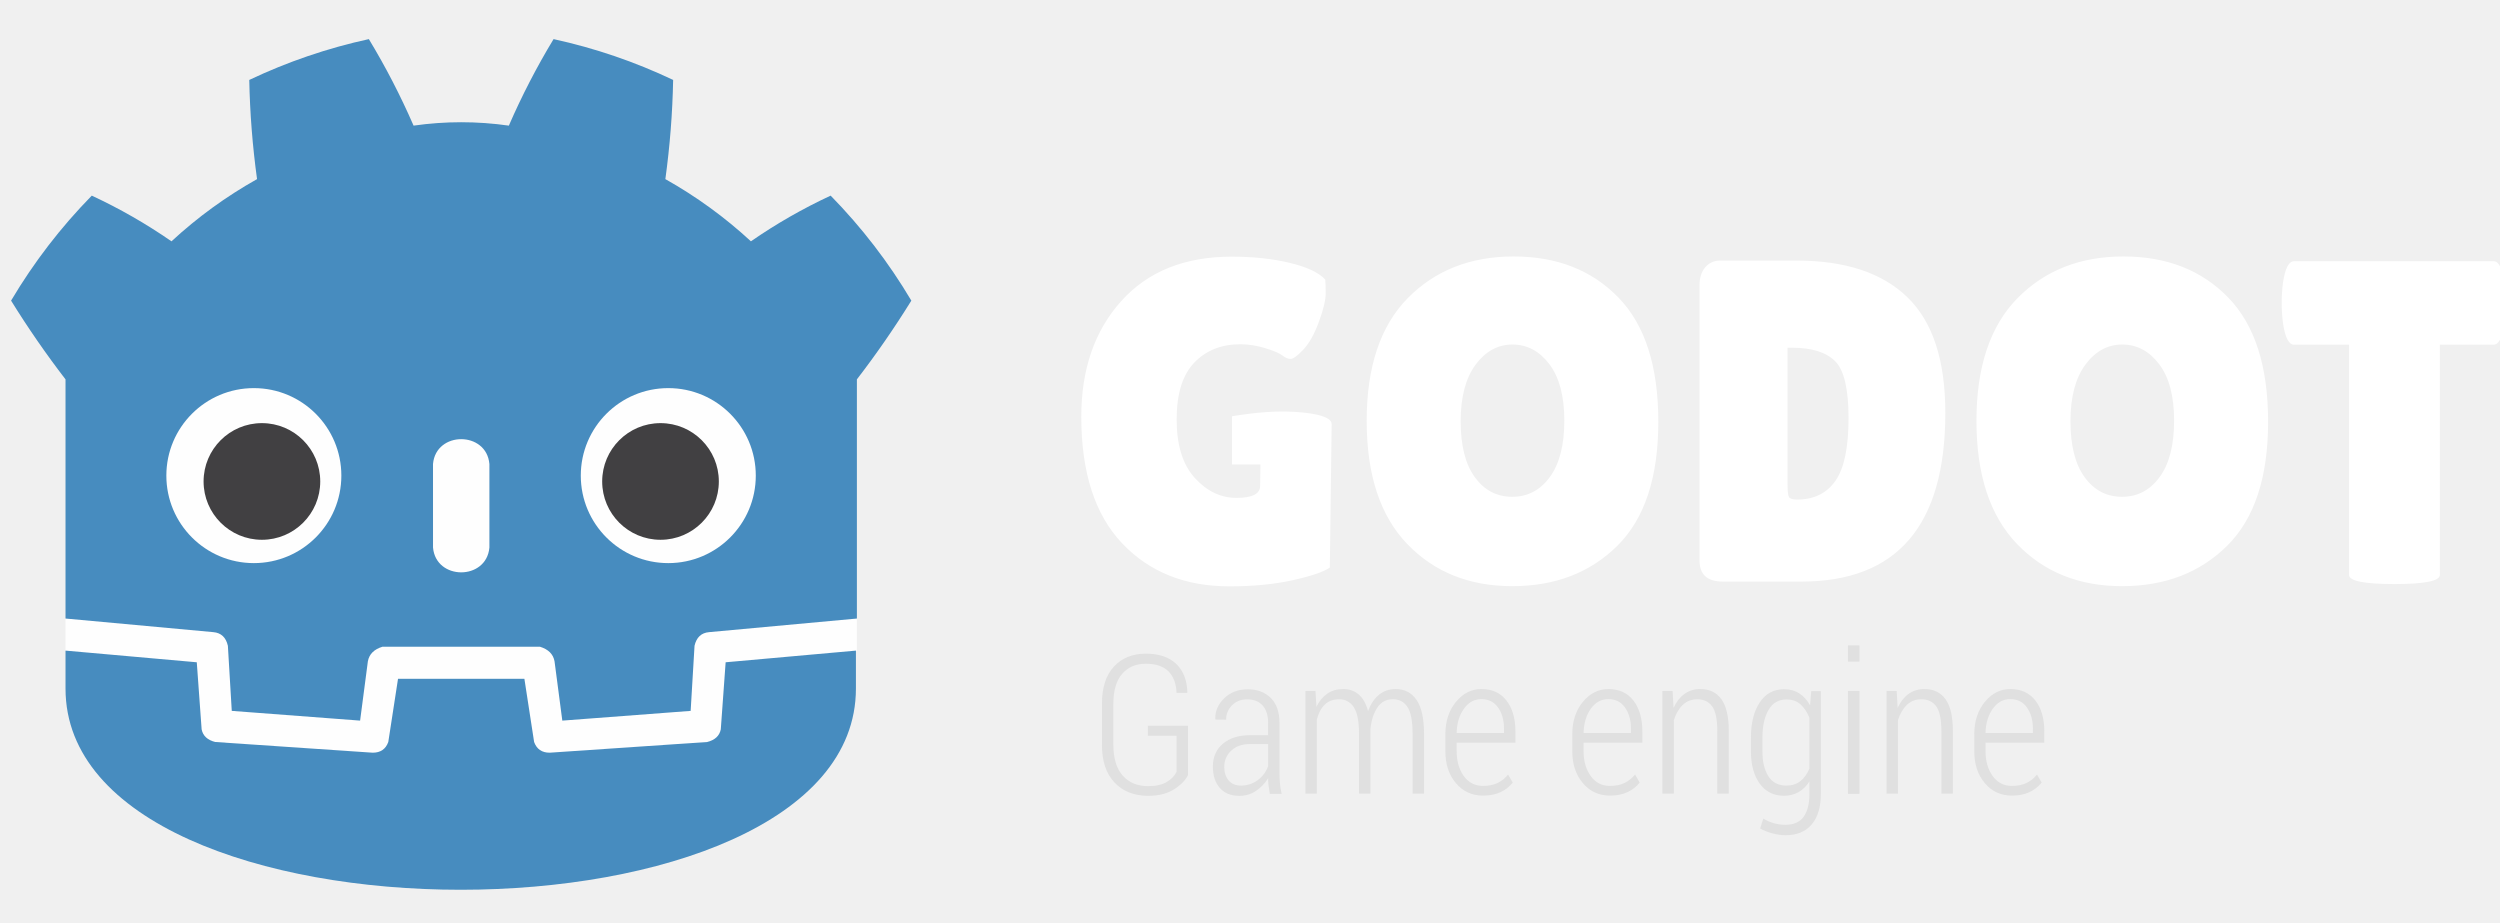
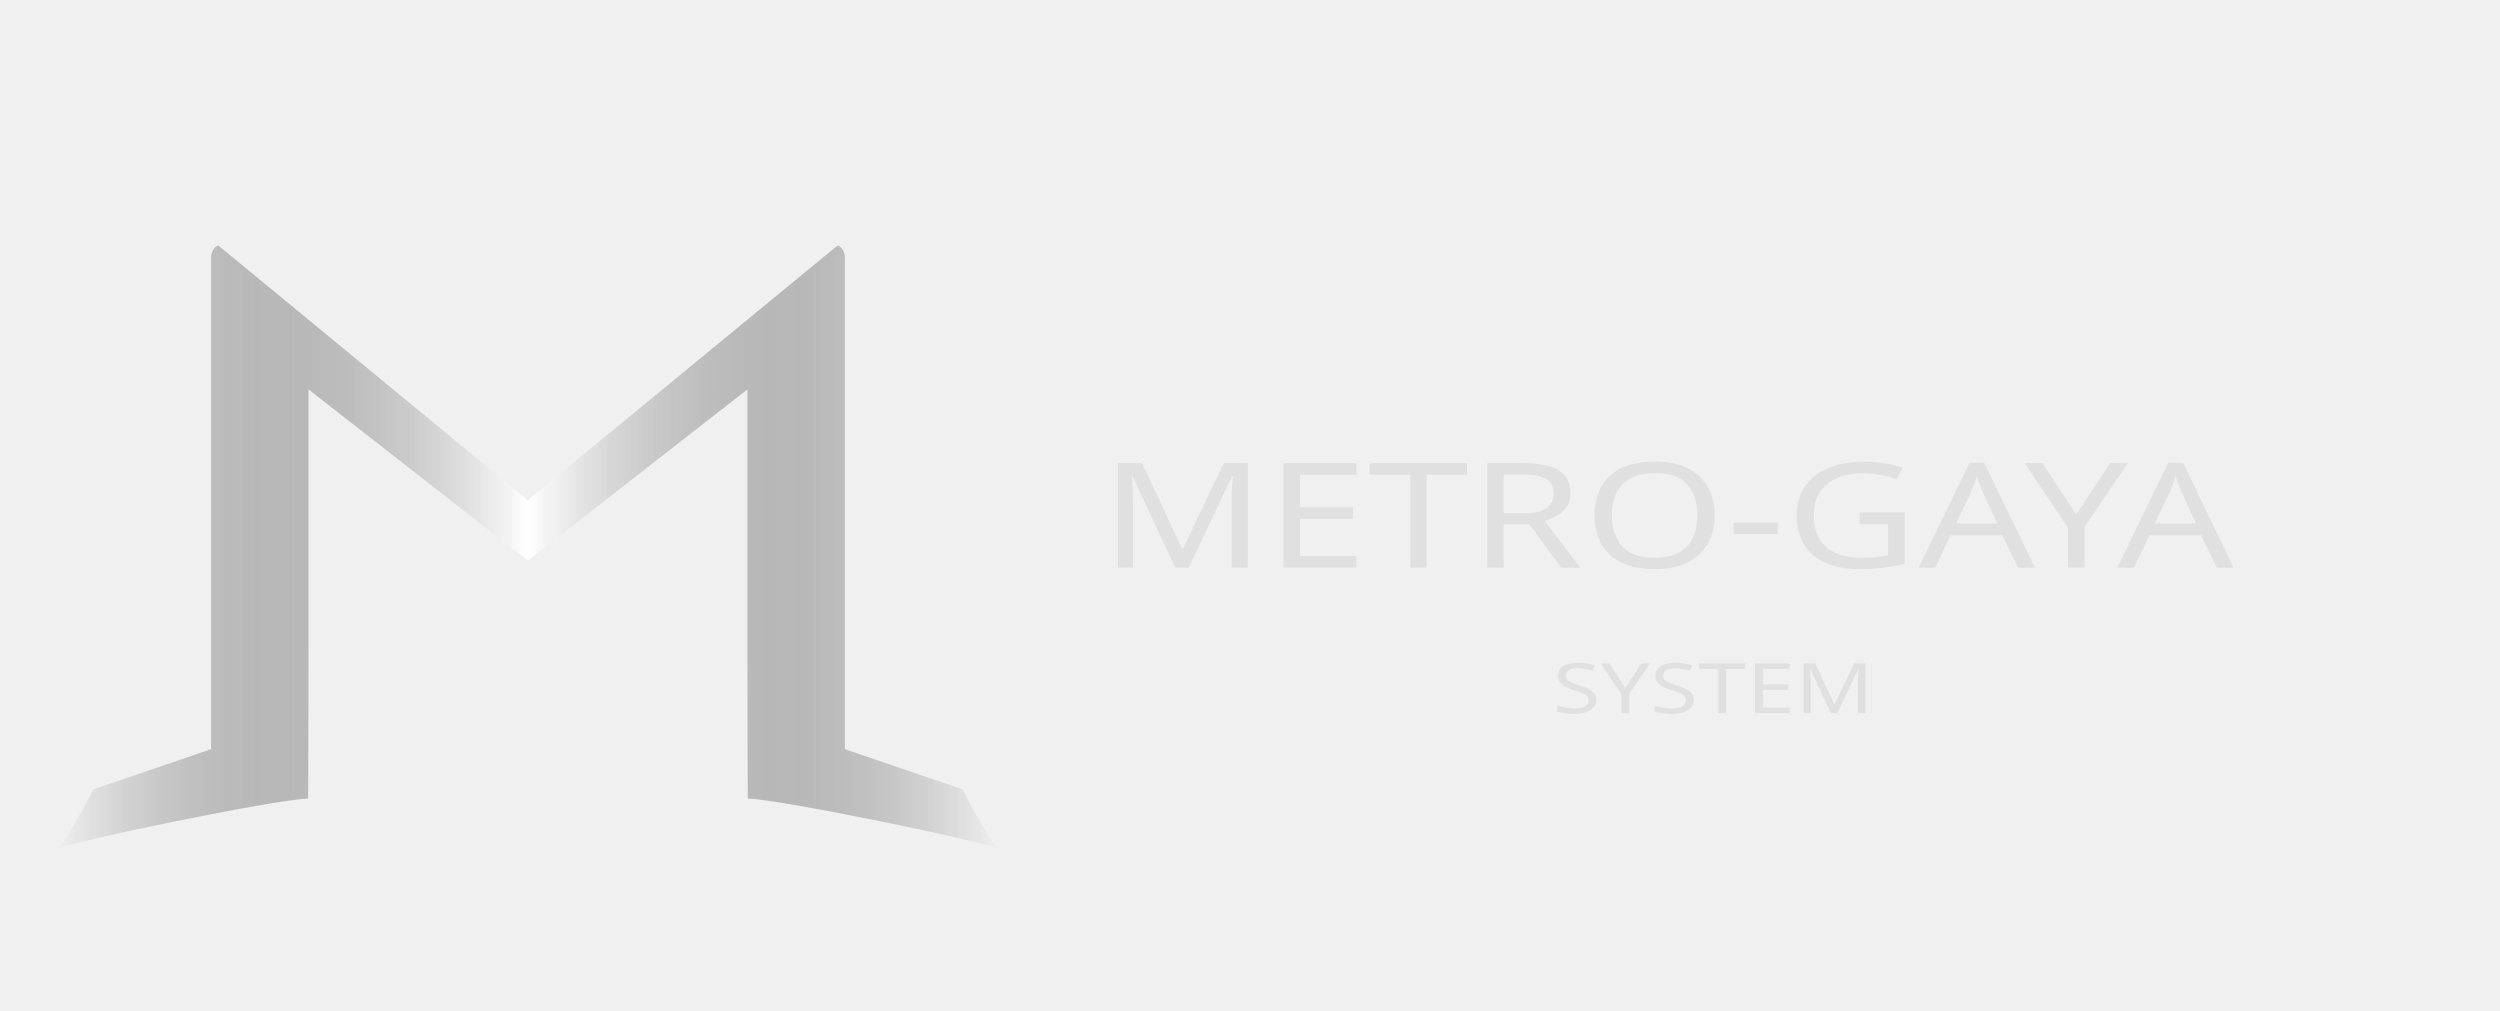
- <svg xmlns="http://www.w3.org/2000/svg" height="69" viewBox="0 0 187 69" width="187">
-   <path fill="#fff" d="M96.116 30.781c-1.847-.029-3.96.356-3.96.356v3.605h2.125l-.024 1.606c0 .595-.59.894-1.767.894-1.178 0-2.218-.499-3.12-1.493-.906-.997-1.356-2.453-1.356-4.372 0-1.923.44-3.34 1.32-4.255.88-.914 2.03-1.372 3.448-1.372a6.32 6.32 0 0 1 1.852.292c.64.194 1.069.376 1.287.546.217.176.422.258.618.258.194 0 .507-.226.94-.685.436-.457.826-1.15 1.169-2.074.342-.929.514-1.64.514-2.145 0-.501-.011-.847-.034-1.029-.48-.526-1.366-.942-2.66-1.252-1.29-.31-2.737-.463-4.338-.463-3.522 0-6.276 1.11-8.265 3.327-1.991 2.219-2.985 5.099-2.985 8.644 0 4.163 1.017 7.318 3.051 9.467 2.037 2.15 4.712 3.223 8.028 3.223 1.783 0 3.366-.154 4.75-.463 1.384-.307 2.304-.623 2.762-.943l.137-10.734c0-.623-1.646-.906-3.492-.938zm17.018-5.01c-1.098 0-2.016.504-2.762 1.509-.742 1.006-1.114 2.417-1.114 4.234 0 1.82.354 3.215 1.064 4.186.709.974 1.64 1.46 2.795 1.46 1.154 0 2.092-.492 2.812-1.478.72-.982 1.082-2.388 1.082-4.218s-.373-3.237-1.116-4.22c-.742-.982-1.663-1.473-2.761-1.473m-.017 18.074c-3.212 0-5.832-1.05-7.856-3.153-2.022-2.104-3.033-5.174-3.033-9.21 0-4.038 1.022-7.096 3.068-9.178 2.047-2.079 4.688-3.12 7.924-3.12 3.235 0 5.849 1.022 7.837 3.072 1.991 2.045 2.985 5.146 2.985 9.294 0 4.15-1.017 7.237-3.053 9.263-2.036 2.021-4.659 3.032-7.872 3.032M133.71 26.01v10.26c0 .478.035.78.104.907.068.126.274.189.616.189 1.26 0 2.213-.47 2.865-1.408.653-.936.976-2.496.976-4.68 0-2.185-.338-3.609-1.01-4.27-.675-.663-1.745-.998-3.208-.998zm-6.585 15.917V21.348c0-.573.142-1.024.43-1.359.285-.33.656-.497 1.114-.497h5.728c3.635 0 6.397.917 8.281 2.747 1.888 1.829 2.832 4.708 2.832 8.642 0 8.415-3.59 12.622-10.772 12.622h-5.864c-1.165 0-1.75-.524-1.75-1.577m31.623-16.155c-1.098 0-2.02.504-2.763 1.509-.742 1.006-1.113 2.417-1.113 4.234 0 1.82.355 3.215 1.063 4.186.708.974 1.64 1.46 2.795 1.46s2.093-.492 2.813-1.478c.72-.982 1.081-2.388 1.081-4.218s-.372-3.237-1.115-4.22c-.743-.982-1.663-1.473-2.761-1.473m-.018 18.074c-3.213 0-5.83-1.05-7.854-3.153-2.024-2.104-3.036-5.174-3.036-9.21 0-4.038 1.023-7.096 3.069-9.178 2.048-2.079 4.688-3.12 7.925-3.12 3.236 0 5.847 1.022 7.837 3.072 1.99 2.045 2.984 5.146 2.984 9.294 0 4.15-1.017 7.237-3.053 9.263-2.035 2.021-4.66 3.032-7.872 3.032m23.773-.842c0 .454-1.13.685-3.395.685-2.263 0-3.397-.23-3.397-.685v-17.22h-4.115c-.39 0-.663-.525-.823-1.58a11.366 11.366 0 0 1-.101-1.542c0-.524.032-1.04.1-1.543.16-1.05.435-1.58.824-1.58h14.92c.39 0 .663.529.825 1.58a11.642 11.642 0 0 1 0 3.086c-.162 1.054-.435 1.579-.824 1.579h-4.014z" />
-   <path fill="#e0e0e0" d="M88.866 57.973c-.19.39-.538.746-1.048 1.069-.51.324-1.156.486-1.942.486-1.036 0-1.87-.327-2.503-.987-.63-.655-.947-1.6-.947-2.833v-3.073c0-1.206.298-2.13.895-2.776.596-.64 1.395-.966 2.392-.966.974 0 1.73.257 2.265.764.533.51.813 1.22.837 2.128l-.013.04h-.796c-.028-.695-.23-1.232-.61-1.612-.378-.376-.94-.566-1.683-.566-.751 0-1.347.254-1.782.765-.435.508-.651 1.246-.651 2.215v3.091c0 1.005.234 1.771.702 2.3.468.523 1.098.785 1.894.785.581 0 1.049-.103 1.398-.313.351-.208.595-.462.732-.763v-2.692h-2.144v-.748h3.004zm3.95.789c.472 0 .892-.134 1.26-.406.367-.274.625-.62.777-1.04v-1.661H93.49c-.58 0-1.045.164-1.393.493a1.604 1.604 0 0 0-.522 1.22c0 .41.108.746.327 1.006.218.26.523.388.915.388m2.165.62a20.049 20.049 0 0 1-.097-.652 4.392 4.392 0 0 1-.03-.518 3.003 3.003 0 0 1-.906.945c-.37.25-.783.373-1.238.373-.636 0-1.124-.197-1.47-.591-.344-.396-.518-.93-.518-1.603 0-.712.25-1.283.751-1.707.501-.424 1.182-.636 2.038-.636h1.342v-.943c0-.543-.138-.97-.41-1.28-.278-.304-.66-.459-1.152-.459-.458 0-.836.146-1.133.441a1.457 1.457 0 0 0-.442 1.078l-.797-.007-.014-.042c-.022-.578.197-1.09.659-1.544.46-.452 1.051-.677 1.77-.677.71 0 1.282.216 1.719.646.433.435.651 1.055.651 1.86v3.767c0 .274.013.54.037.795a5.02 5.02 0 0 0 .127.753zm3.415-7.698.072 1.191a2.46 2.46 0 0 1 .808-.989c.336-.23.732-.345 1.186-.345.464 0 .855.135 1.17.408.316.272.55.684.697 1.237.19-.51.457-.914.805-1.207.348-.292.77-.438 1.259-.438.673 0 1.196.272 1.566.818.372.546.557 1.385.557 2.518v4.485h-.857v-4.5c0-.942-.13-1.605-.384-1.987-.255-.381-.62-.574-1.093-.574-.497 0-.885.21-1.165.637-.278.427-.449.96-.511 1.605v4.82h-.853v-4.497c0-.92-.13-1.578-.393-1.97a1.246 1.246 0 0 0-1.096-.59c-.449 0-.811.138-1.083.409-.273.272-.467.645-.585 1.119v5.528h-.853v-7.679zm12.414.61c-.534 0-.973.243-1.317.73s-.522 1.089-.536 1.805h3.542v-.328c0-.634-.148-1.162-.446-1.58-.3-.42-.713-.627-1.243-.627m.12 7.218c-.827 0-1.504-.311-2.03-.933-.525-.621-.787-1.415-.787-2.382V54.92c0-.969.263-1.777.79-2.42.528-.64 1.163-.959 1.907-.959.804 0 1.428.286 1.872.858.447.573.67 1.343.67 2.31v.842h-4.395v.639c0 .743.178 1.362.532 1.856.355.495.837.74 1.442.74.42 0 .785-.073 1.09-.22a2.246 2.246 0 0 0 .783-.632l.349.604a2.51 2.51 0 0 1-.9.708c-.365.175-.807.265-1.322.265m9.375-7.218c-.536 0-.976.243-1.32.73-.341.487-.52 1.089-.535 1.805h3.543V54.5c0-.634-.148-1.162-.447-1.58-.298-.42-.711-.627-1.241-.627m.12 7.218c-.829 0-1.505-.311-2.03-.933-.526-.621-.79-1.415-.79-2.382V54.92c0-.969.265-1.777.79-2.42.53-.64 1.166-.959 1.91-.959.803 0 1.428.286 1.872.858.445.573.668 1.343.668 2.31v.842h-4.395v.639c0 .743.179 1.362.535 1.856.353.495.833.74 1.44.74.42 0 .785-.073 1.088-.22a2.268 2.268 0 0 0 .787-.632l.347.604a2.51 2.51 0 0 1-.9.708c-.365.175-.807.265-1.322.265m4.684-7.828.07 1.269c.204-.45.475-.8.814-1.044a1.972 1.972 0 0 1 1.19-.368c.685 0 1.211.254 1.576.763.369.51.551 1.3.551 2.374v4.684h-.858v-4.677c0-.877-.128-1.49-.384-1.845-.254-.356-.627-.533-1.113-.533-.436 0-.802.142-1.095.43-.294.285-.514.665-.66 1.144v5.481h-.852v-7.678zm6.72 4.523c0 .78.148 1.4.447 1.86.296.466.747.696 1.348.696.412 0 .759-.11 1.044-.335.283-.225.507-.538.673-.935V53.69c-.16-.41-.378-.74-.655-.994-.276-.25-.626-.377-1.047-.377-.6 0-1.054.262-1.355.786-.304.526-.455 1.211-.455 2.053zm-.86-1.05c0-1.087.22-1.961.66-2.62.439-.656 1.048-.984 1.825-.984.43 0 .81.105 1.132.316.324.207.592.51.807.895l.083-1.068h.723v7.686c0 .983-.228 1.746-.686 2.286-.46.537-1.111.81-1.953.81-.303 0-.628-.048-.976-.14a3.95 3.95 0 0 1-.927-.365l.236-.748a2.85 2.85 0 0 0 .774.347 3.066 3.066 0 0 0 .879.124c.61 0 1.063-.196 1.355-.587.293-.396.44-.969.44-1.727v-.93a2.325 2.325 0 0 1-.802.795 2.15 2.15 0 0 1-1.1.276c-.771 0-1.376-.302-1.813-.906-.438-.603-.658-1.407-.658-2.41zm8.12 4.226h-.862v-7.7h.862zm0-9.892h-.862v-1.213h.862zm2.782 2.193.07 1.269c.205-.45.475-.8.813-1.044a1.982 1.982 0 0 1 1.19-.368c.686 0 1.214.254 1.58.763.368.51.549 1.3.549 2.374v4.684h-.858v-4.677c0-.877-.129-1.49-.384-1.845-.256-.356-.626-.533-1.114-.533-.436 0-.8.142-1.093.43-.294.285-.514.665-.66 1.144v5.481h-.853v-7.678zm8.499.61c-.536 0-.975.243-1.317.73-.343.487-.522 1.089-.537 1.805h3.543V54.5c0-.634-.148-1.162-.446-1.58-.298-.42-.712-.627-1.243-.627m.122 7.218c-.83 0-1.506-.311-2.03-.933-.526-.621-.788-1.415-.788-2.382V54.92c0-.969.263-1.777.79-2.42.528-.64 1.163-.959 1.906-.959.804 0 1.43.286 1.875.858.444.573.667 1.343.667 2.31v.842h-4.396v.639c0 .743.18 1.362.534 1.856.354.495.835.74 1.442.74.42 0 .783-.073 1.087-.22a2.254 2.254 0 0 0 .787-.632l.348.604a2.53 2.53 0 0 1-.9.708c-.365.175-.807.265-1.322.265" />
-   <g fill="#fefefe">
-     <path d="M4.901 46.266v2.4q29.597 25.743 59.194 0v-2.4z" />
-     <path fill="#478cbf" d="m4.901 46.266 11.054 1.018q.872.073 1.09 1.018l.291 4.872 9.6.728.581-4.436q.146-.8 1.091-1.091h11.78q.946.29 1.091 1.09l.582 4.437 9.6-.728.29-4.872q.218-.945 1.091-1.018l11.053-1.018V28.377q2.182-2.836 4.073-5.89-2.545-4.29-6.036-7.854-3.127 1.454-5.963 3.418-2.909-2.69-6.4-4.654.51-3.71.582-7.418-4.29-2.036-8.944-3.054-1.891 3.127-3.345 6.472-3.564-.509-7.127 0-1.454-3.345-3.345-6.472-4.654 1.018-8.945 3.054.073 3.709.582 7.418-3.49 1.963-6.4 4.654-2.835-1.964-5.962-3.418-3.49 3.563-6.036 7.854 1.89 3.054 4.072 5.89zm0 2.4v2.836c0 20.07 59.122 20.07 59.122 0v-2.836l-9.745.872-.363 5.018q-.146.727-1.018.946l-11.781.8q-.873 0-1.164-.8l-.727-4.727h-9.453l-.728 4.727q-.29.8-1.163.8l-11.78-.8q-.873-.219-1.019-.946l-.363-5.018z" />
-     <path d="M32.39 40.958c.218 2.472 4 2.472 4.217 0v-6.254c-.218-2.473-4-2.473-4.218 0z" />
-     <circle cx="49.988" cy="35.576" r="6.545" />
-     <circle cx="18.988" cy="35.576" r="6.545" />
-   </g>
-   <g fill="#414042">
-     <circle cx="19.591" cy="36.013" r="4.363" />
-     <circle cx="49.406" cy="36.013" r="4.363" />
+ <svg xmlns="http://www.w3.org/2000/svg" xmlns:xlink="http://www.w3.org/1999/xlink" xml:space="preserve" width="1024" height="414" viewBox="0 0 960 388.125">
+   <defs>
+     <linearGradient id="c">
+       <stop style="stop-color:#fff;stop-opacity:1" offset="0" />
+       <stop style="stop-color:#000;stop-opacity:0" offset="1" />
+     </linearGradient>
+     <linearGradient xlink:href="#a" id="e" x1="-92.844" y1="209.91" x2="290.871" y2="209.91" gradientUnits="userSpaceOnUse" gradientTransform="matrix(.34569 0 0 -.34569 138.662 383.633)" />
+     <linearGradient id="a">
+       <stop style="stop-color:#000;stop-opacity:0" offset="0" />
+       <stop style="stop-color:#fff;stop-opacity:1" offset="1" />
+     </linearGradient>
+     <linearGradient id="b">
+       <stop style="stop-color:#fff;stop-opacity:1" offset="0" />
+       <stop style="stop-color:#000;stop-opacity:1" offset="1" />
+     </linearGradient>
+     <linearGradient xlink:href="#c" id="f" gradientUnits="userSpaceOnUse" gradientTransform="matrix(.34569 0 0 -.34569 138.662 383.633)" x1="290.625" y1="209.91" x2="674.604" y2="209.91" />
+     <clipPath clipPathUnits="userSpaceOnUse" id="d">
+       <path d="M0 595.276h841.89V0H0Z" />
+     </clipPath>
+   </defs>
+   <g clip-path="url(#d)" transform="matrix(1.25 0 0 -1.25 -94.25 597.499)">
+     <text xml:space="preserve" style="font-size:50.17px;font-variation-settings:normal;letter-spacing:.134px;word-spacing:.175px;fill:#e0e0e0;fill-opacity:1;stroke:none;stroke-width:1.792;stroke-linecap:butt;stroke-linejoin:miter;stroke-miterlimit:4;stroke-dasharray:none;stroke-dashoffset:0;stroke-opacity:1;stop-color:#000" x="370.387" y="-338.852" transform="scale(1.11603 -.89603)">
+       <tspan style="font-style:normal;font-variant:normal;font-weight:400;font-stretch:normal;font-size:50.17px;font-family:'Lucida Bright';-inkscape-font-specification:'Lucida Bright';stroke:none;stroke-width:1.792;fill:#e0e0e0;fill-opacity:1" x="370.387" y="-338.852">METRO-GAYA</tspan>
+     </text>
+     <g style="mix-blend-mode:normal;stroke:none;stroke-width:7.5;stroke-linecap:butt;stroke-miterlimit:0;stroke-dasharray:none;stroke-opacity:1;paint-order:stroke markers fill">
+       <path d="m239.212 307.322-61.764 48.231v-72.242c0-11.37-.078-33.676-.113-42.938-8.992-.113-71.17-13.024-70.766-14.294 1.605.03 10.316 16.901 10.316 16.901l33.123 11.3v138.405c0 2.024 1.37 3.375 2.058 3.375 29.483-24.305 57.652-47.428 87.135-71.733z" style="font-variation-settings:normal;fill:url(#e);fill-opacity:1;stroke:none;stroke-width:7.5;stroke-linecap:butt;stroke-linejoin:miter;stroke-miterlimit:0;stroke-dasharray:none;stroke-dashoffset:0;stroke-opacity:1;paint-order:stroke markers fill;stop-color:#000" transform="translate(-23.474 -29.657) scale(1.09133)" />
+       <path d="m239.127 307.322 61.855 48.231v-72.242c0-11.37.078-33.676.114-42.938 8.991-.113 71.17-13.024 70.766-14.294-1.606.03-10.317 16.901-10.317 16.901l-33.122 11.3v138.405c0 2.024-1.37 3.375-2.06 3.375-29.482-24.305-57.742-47.428-87.226-71.733z" style="font-variation-settings:normal;fill:url(#f);fill-opacity:1;stroke:none;stroke-width:7.5;stroke-linecap:butt;stroke-linejoin:miter;stroke-miterlimit:0;stroke-dasharray:none;stroke-dashoffset:0;stroke-opacity:1;paint-order:stroke markers fill;stop-color:#000" transform="translate(-23.474 -29.657) scale(1.09133)" />
+     </g>
+     <text xml:space="preserve" style="font-size:23.918px;font-variation-settings:normal;letter-spacing:.064px;word-spacing:.083px;fill:#e0e0e0;fill-opacity:1;stroke:none;stroke-width:.854;stroke-linecap:butt;stroke-linejoin:miter;stroke-miterlimit:4;stroke-dasharray:none;stroke-dashoffset:0;stroke-opacity:1;stop-color:#000" x="494.977" y="-288.95" transform="scale(1.11603 -.89603)">
+       <tspan style="font-style:normal;font-variant:normal;font-weight:400;font-stretch:normal;font-size:23.918px;font-family:'Lucida Bright';-inkscape-font-specification:'Lucida Bright';stroke:none;stroke-width:.854;fill:#e0e0e0;fill-opacity:1" x="494.977" y="-288.95">SYSTEM</tspan>
+     </text>
  </g>
</svg>
